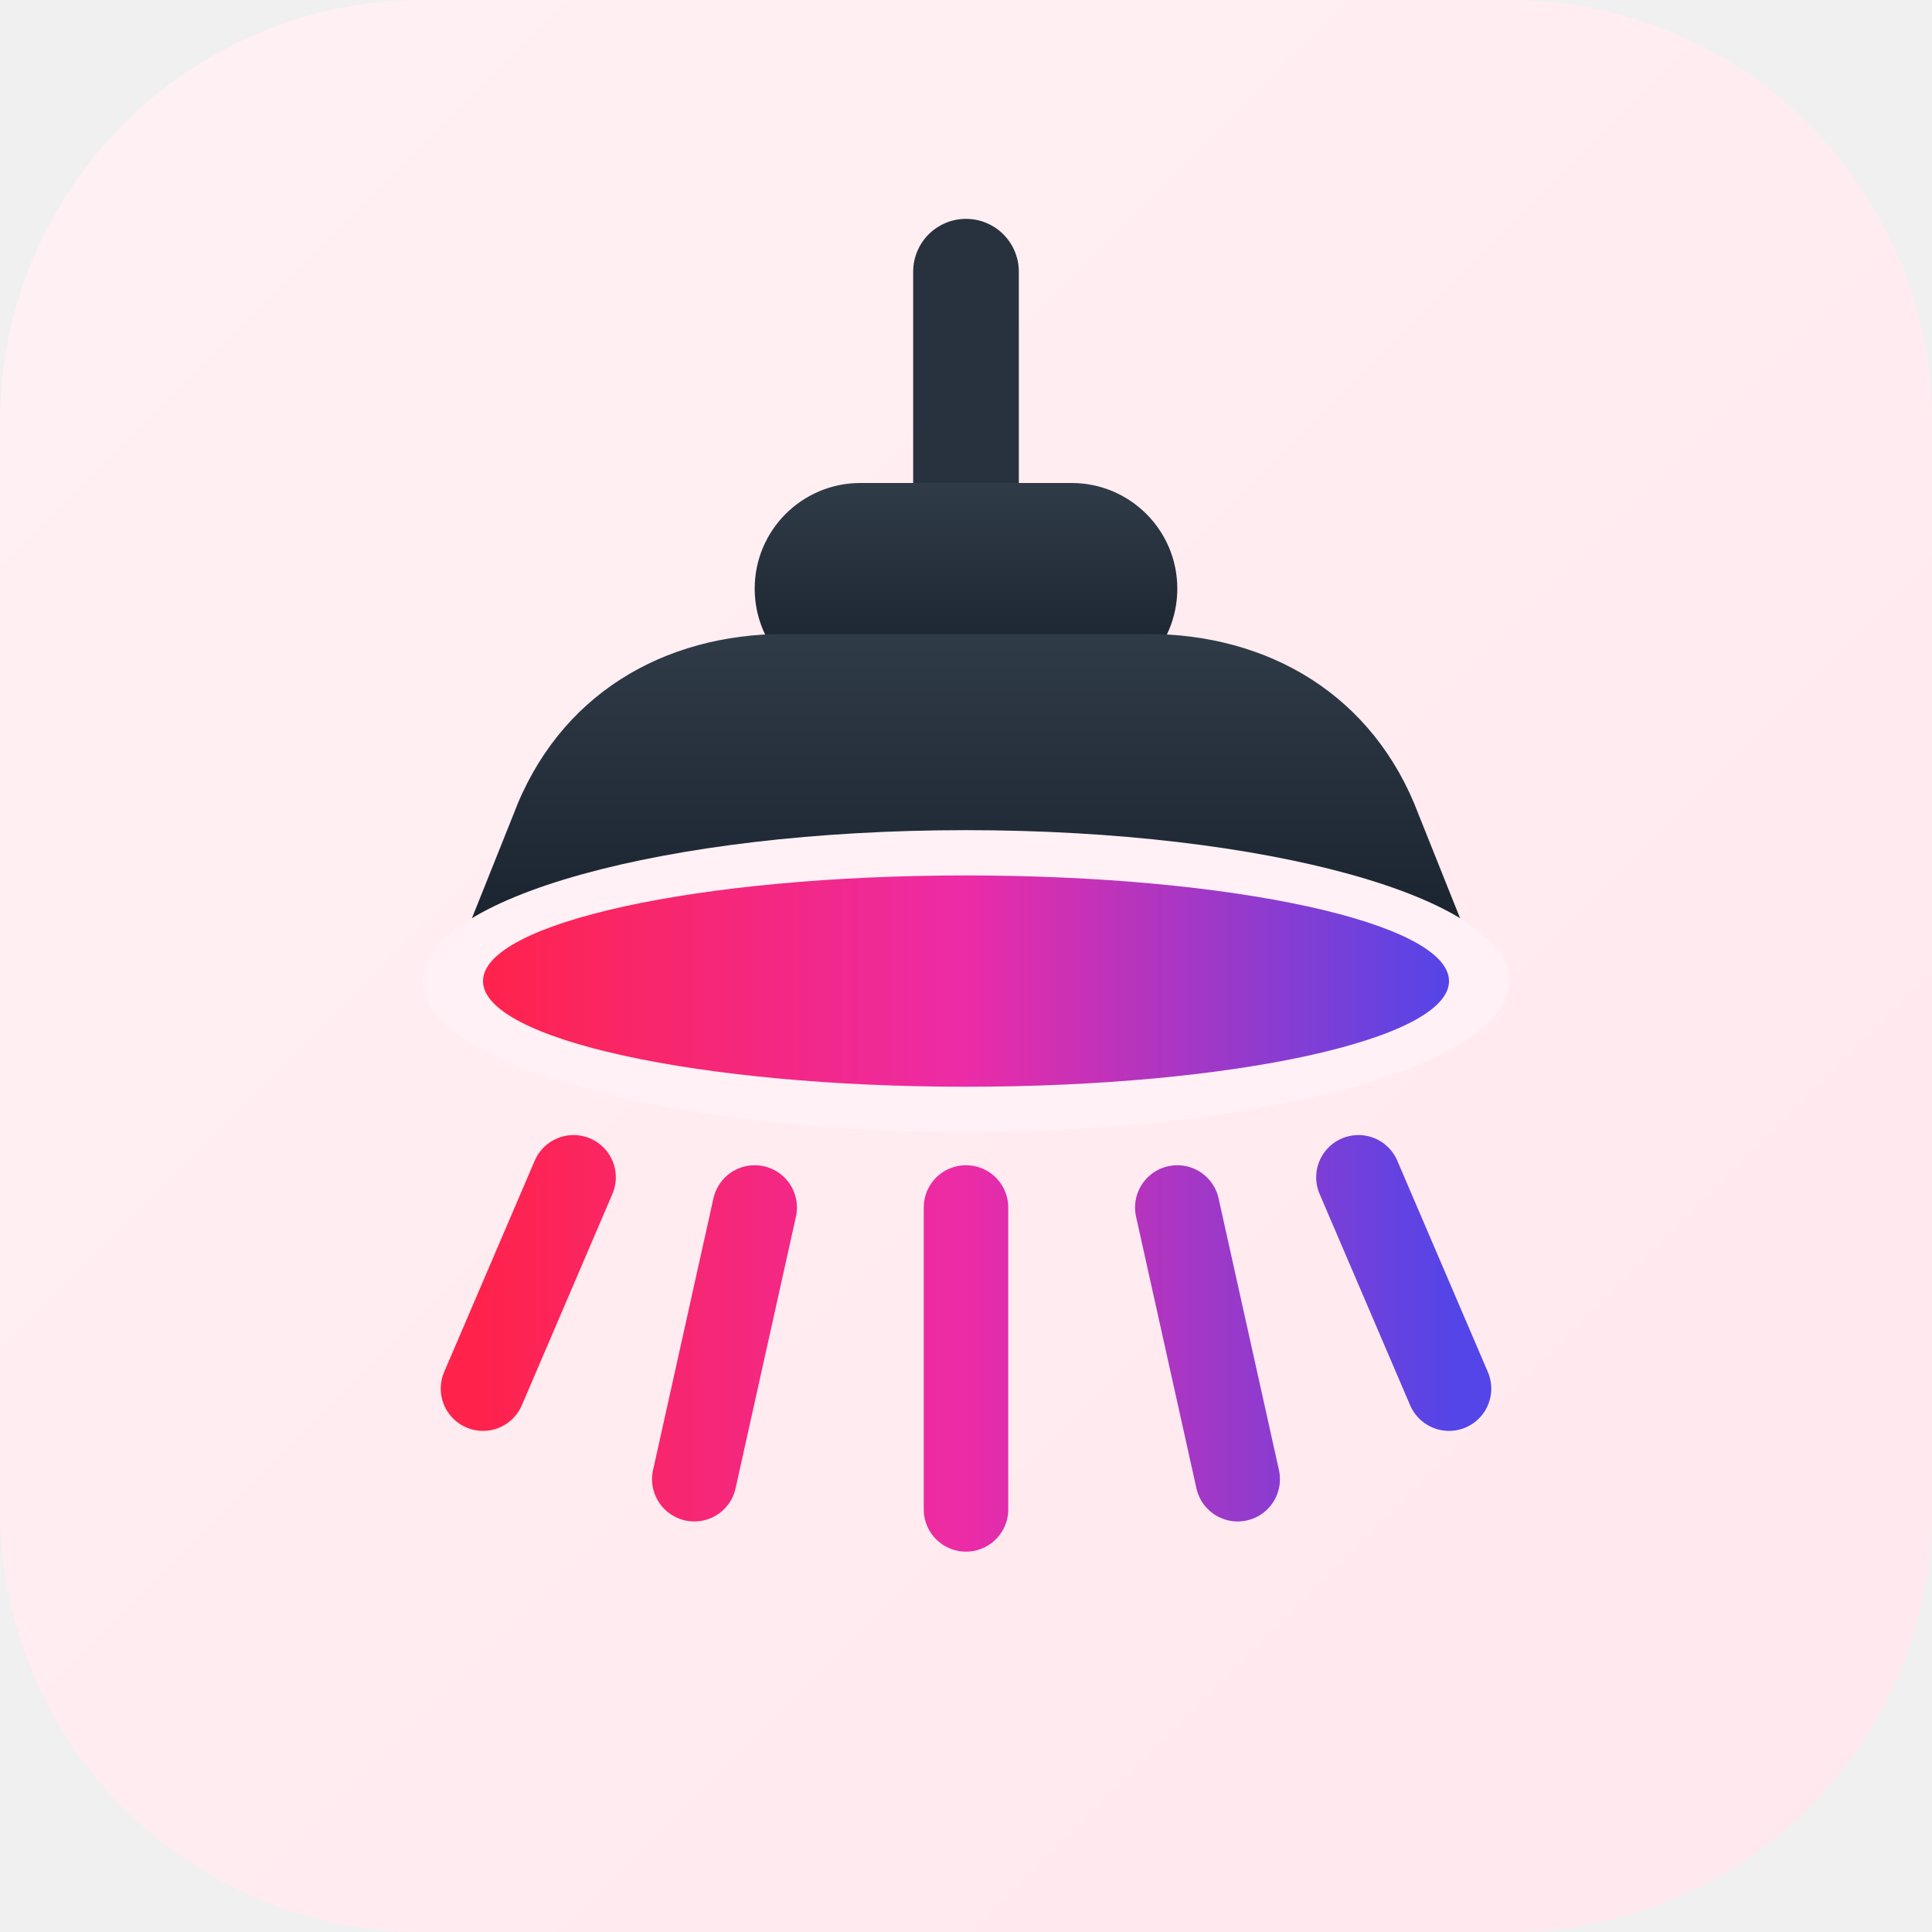
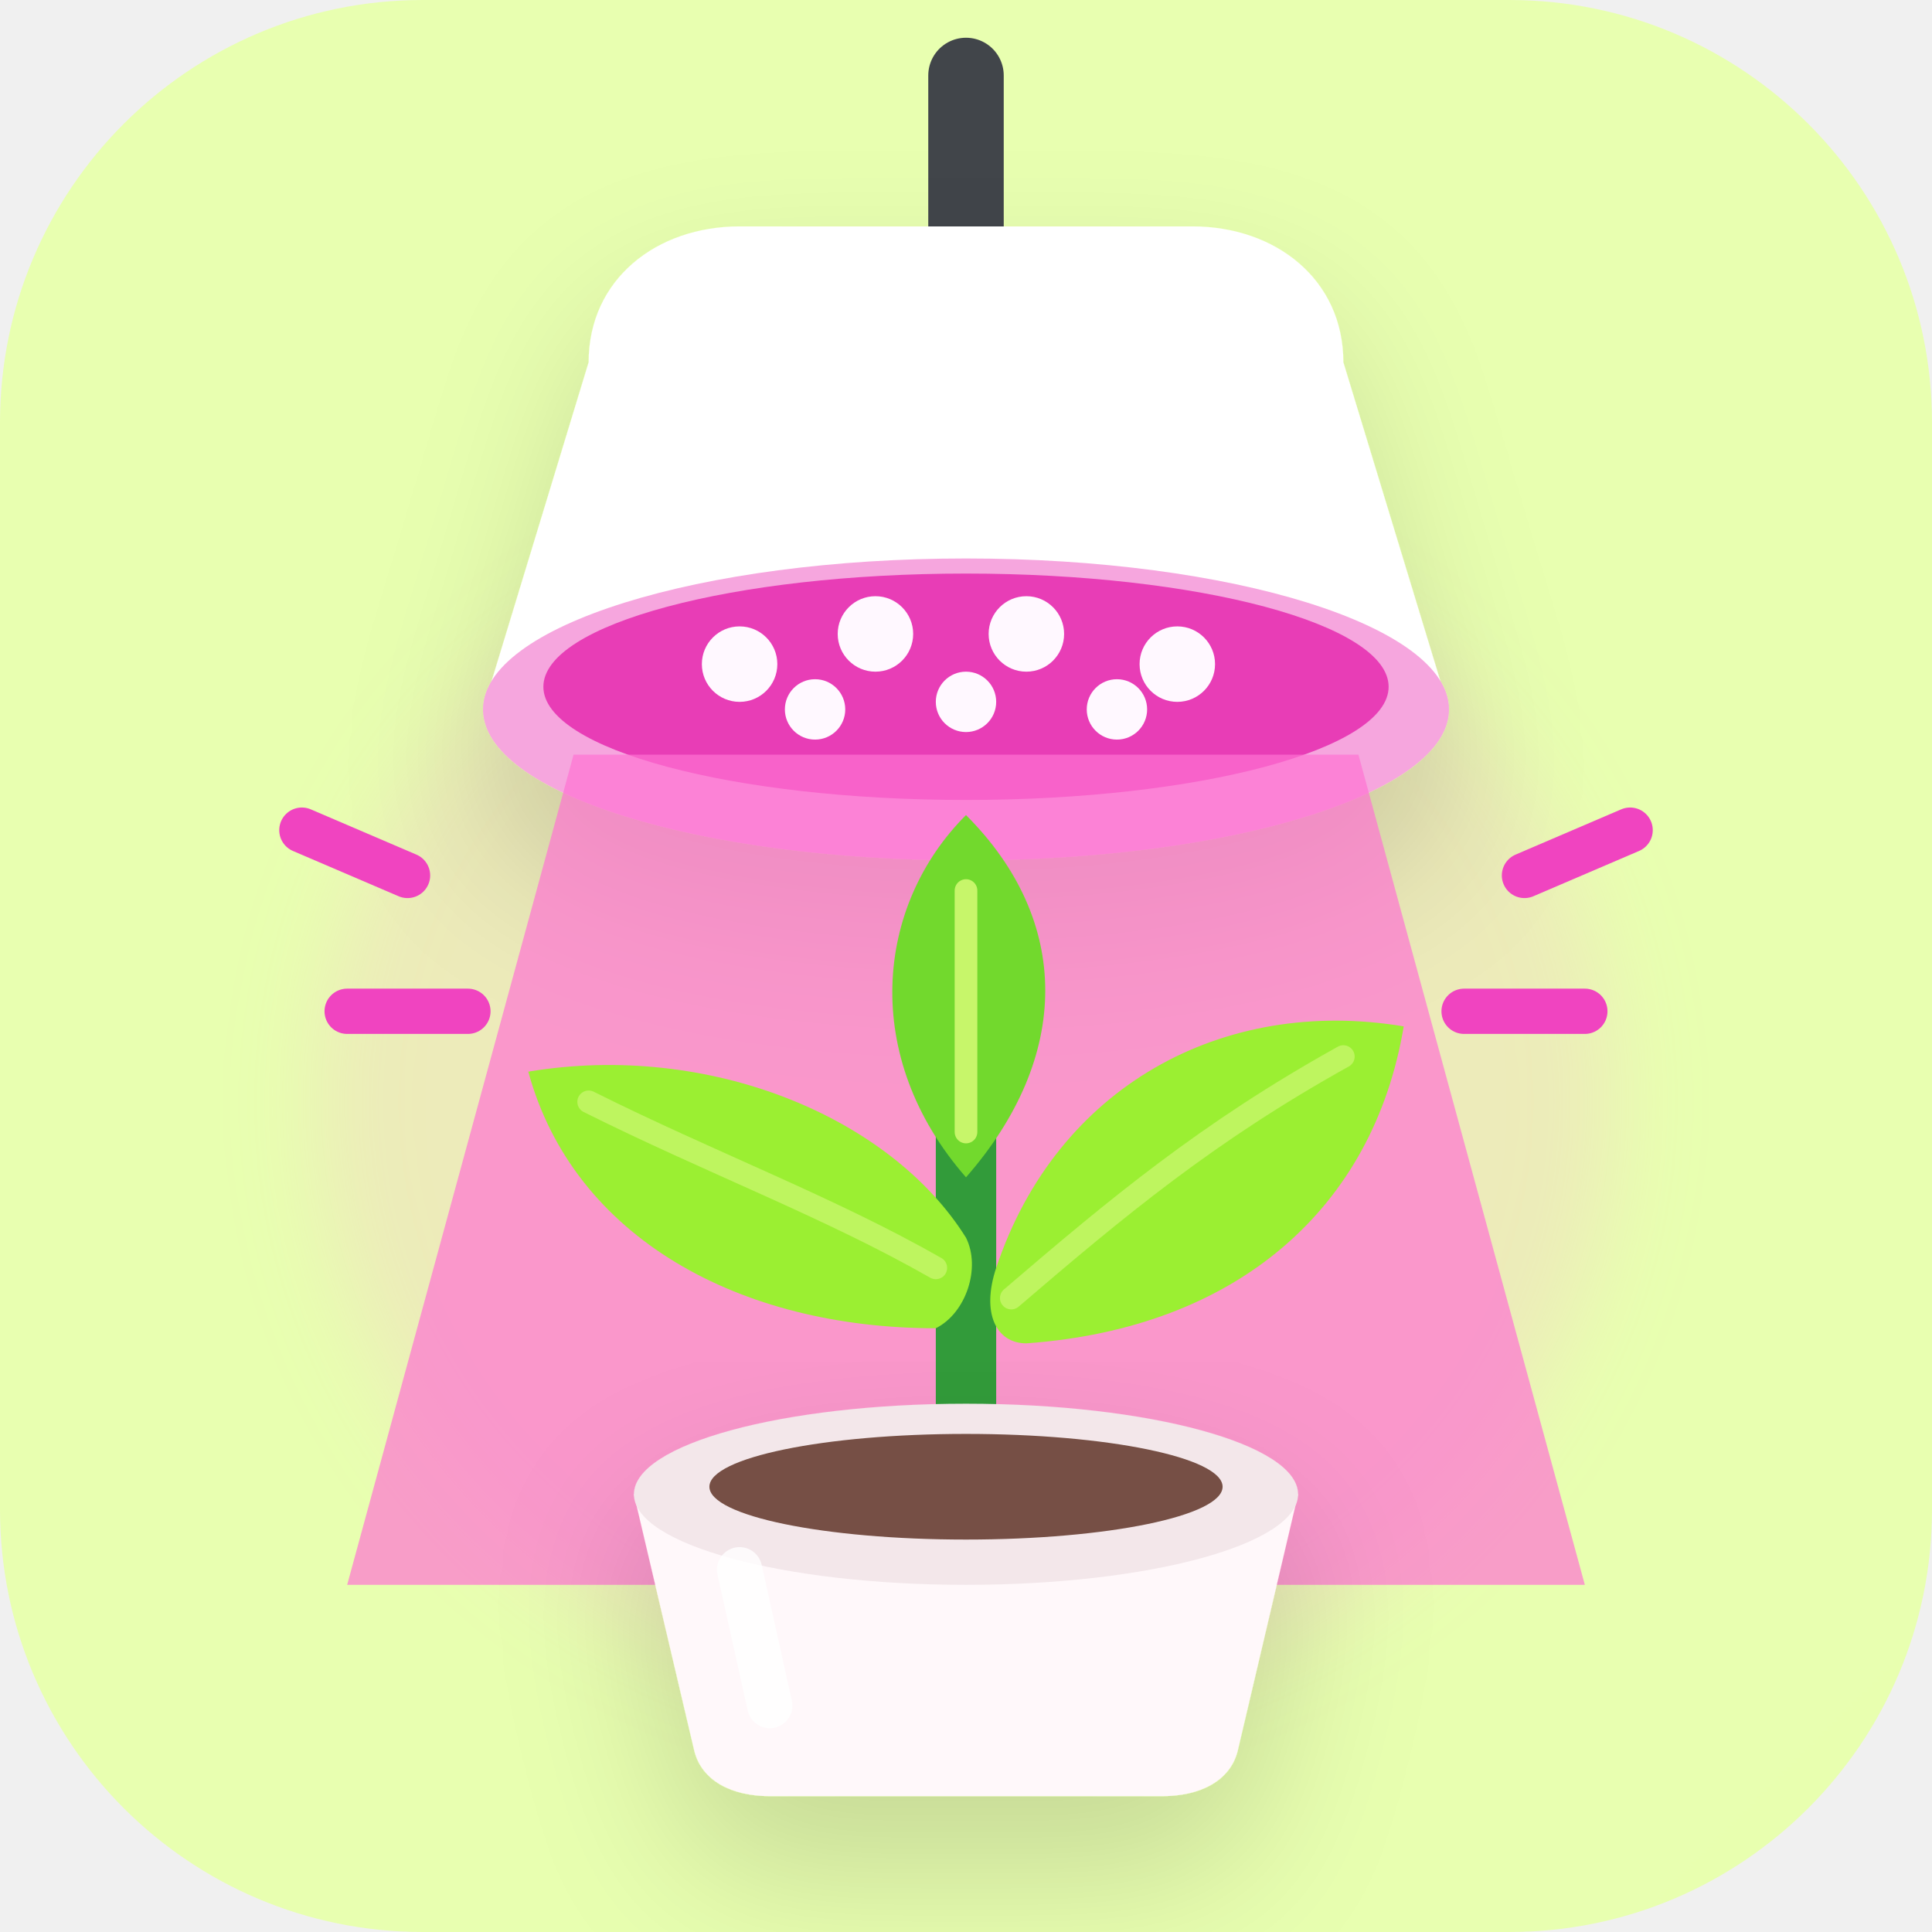
- <svg xmlns="http://www.w3.org/2000/svg" viewBox="0 0 64 64" role="img" aria-label="Grow lamp">
+ <svg xmlns="http://www.w3.org/2000/svg" width="60" height="60" viewBox="0 0 128 128" fill="none">
  <defs>
-     <linearGradient id="bg" x1="0" y1="0" x2="1" y2="1">
-       <stop offset="0" stop-color="#fff1f4" />
-       <stop offset="1" stop-color="#ffe7ed" />
+     <linearGradient id="bg" x1="0" y1="0" x2="128" y2="128">
+       <stop stop-color="#E8FFB0" />
+       <stop offset="1" stop-color="#B9F56A" />
    </linearGradient>
-     <linearGradient id="glow" x1="0" y1="0" x2="1" y2="0">
-       <stop offset="0" stop-color="#ff234b" />
-       <stop offset=".5" stop-color="#ec2ba7" />
-       <stop offset="1" stop-color="#5345e8" />
+     <linearGradient id="lamp" x1="30" y1="20" x2="98" y2="62">
+       <stop stop-color="#FFFFFF" />
+       <stop offset="1" stop-color="#DDE4E8" />
    </linearGradient>
-     <linearGradient id="body" x1="0" y1="0" x2="0" y2="1">
-       <stop offset="0" stop-color="#303b48" />
-       <stop offset="1" stop-color="#17212c" />
+     <linearGradient id="light" x1="64" y1="53" x2="64" y2="103">
+       <stop stop-color="#FF72D2" stop-opacity=".7" />
+       <stop offset="1" stop-color="#FFD6F3" stop-opacity=".05" />
    </linearGradient>
+     <linearGradient id="leaf" x1="35" y1="85" x2="87" y2="105">
+       <stop stop-color="#9BEF32" />
+       <stop offset="1" stop-color="#36A940" />
+     </linearGradient>
+     <filter id="shadow" x="-30%" y="-30%" width="160%" height="180%">
+       <feDropShadow dx="0" dy="5" stdDeviation="5" flood-opacity=".15" />
+     </filter>
+     <filter id="glow">
+       <feGaussianBlur stdDeviation="3" />
+     </filter>
  </defs>
-   <rect width="64" height="64" rx="14" fill="url(#bg)" />
-   <path d="M32 9v8" stroke="#27323e" stroke-width="3.5" stroke-linecap="round" />
-   <rect x="25" y="16" width="14" height="7" rx="3.5" fill="url(#body)" />
-   <path d="M17 27c1.5-4 5-6 9-6h12c4 0 7.5 2 9 6l2 5H15l2-5Z" fill="url(#body)" />
-   <ellipse cx="32" cy="32.5" rx="18" ry="5" fill="#fff1f6" />
-   <ellipse cx="32" cy="32.5" rx="16" ry="3.5" fill="url(#glow)" />
-   <path d="M19 39l-3 7M25 40l-2 9M32 40v10M39 40l2 9M45 39l3 7" stroke="url(#glow)" stroke-width="2.8" stroke-linecap="round" />
+   <rect width="128" height="128" rx="28" fill="url(#bg)" />
+   <ellipse cx="64" cy="73" rx="43" ry="40" fill="#FF9BDF" opacity=".2" filter="url(#glow)" />
+   <path d="M64 5V20" stroke="#41454A" stroke-width="5" stroke-linecap="round" />
+   <g filter="url(#shadow)">
+     <path d="M39 24C39 18.5 43.5 15 49 15H79C84.5 15 89 18.5 89 24L96 47H32L39 24Z" fill="url(#lamp)" />
+     <ellipse cx="64" cy="47" rx="32" ry="10" fill="#F6A6DE" />
+     <ellipse cx="64" cy="45.5" rx="28" ry="7.5" fill="#E83DB6" />
+     <g fill="#FFF8FF">
+       <circle cx="49" cy="44" r="2.5" />
+       <circle cx="58" cy="42" r="2.5" />
+       <circle cx="68" cy="42" r="2.5" />
+       <circle cx="78" cy="44" r="2.5" />
+       <circle cx="54" cy="47" r="2" />
+       <circle cx="64" cy="46.5" r="2" />
+       <circle cx="74" cy="47" r="2" />
+     </g>
+   </g>
+   <path d="M38 50L90 50L105 105H23L38 50Z" fill="url(#light)" />
+   <g stroke="#F044C0" stroke-width="3" stroke-linecap="round">
+     <path d="M27 58L20 55" />
+     <path d="M101 58L108 55" />
+     <path d="M31 67L23 67" />
+     <path d="M97 67L105 67" />
+   </g>
+   <path d="M64 103C64 94 64 84 64 75" stroke="#329B3A" stroke-width="4" stroke-linecap="round" />
+   <path d="M62 88C49 88 38 82 35 71C47 69 59 74 64 82C65 84 64 87 62 88Z" fill="url(#leaf)" />
+   <path d="M39 73C47 77 55 80 62 84" stroke="#C7F66A" stroke-width="1.5" stroke-linecap="round" opacity=".8" />
+   <path d="M66 84C70 72 81 66 93 68C91 80 82 88 68 89C66 89 65 87 66 84Z" fill="url(#leaf)" />
+   <path d="M89 70C80 75 74 80 67 86" stroke="#C7F66A" stroke-width="1.5" stroke-linecap="round" opacity=".8" />
+   <path d="M64 78C57 70 58 60 64 54C71 61 71 70 64 78Z" fill="#72D92D" />
+   <path d="M64 75V59" stroke="#C7F66A" stroke-width="1.5" stroke-linecap="round" />
+   <g filter="url(#shadow)">
+     <path d="M42 99H86L82 116C81.5 118 79.5 119 77 119H51C48.5 119 46.5 118 46 116L42 99Z" fill="#FFF8FA" />
+     <ellipse cx="64" cy="99" rx="22" ry="6" fill="#F3E7EA" />
+     <ellipse cx="64" cy="98.5" rx="17" ry="3.5" fill="#765044" />
+   </g>
+   <path d="M49 104L51 113" stroke="white" stroke-width="3" stroke-linecap="round" opacity=".8" />
</svg>
